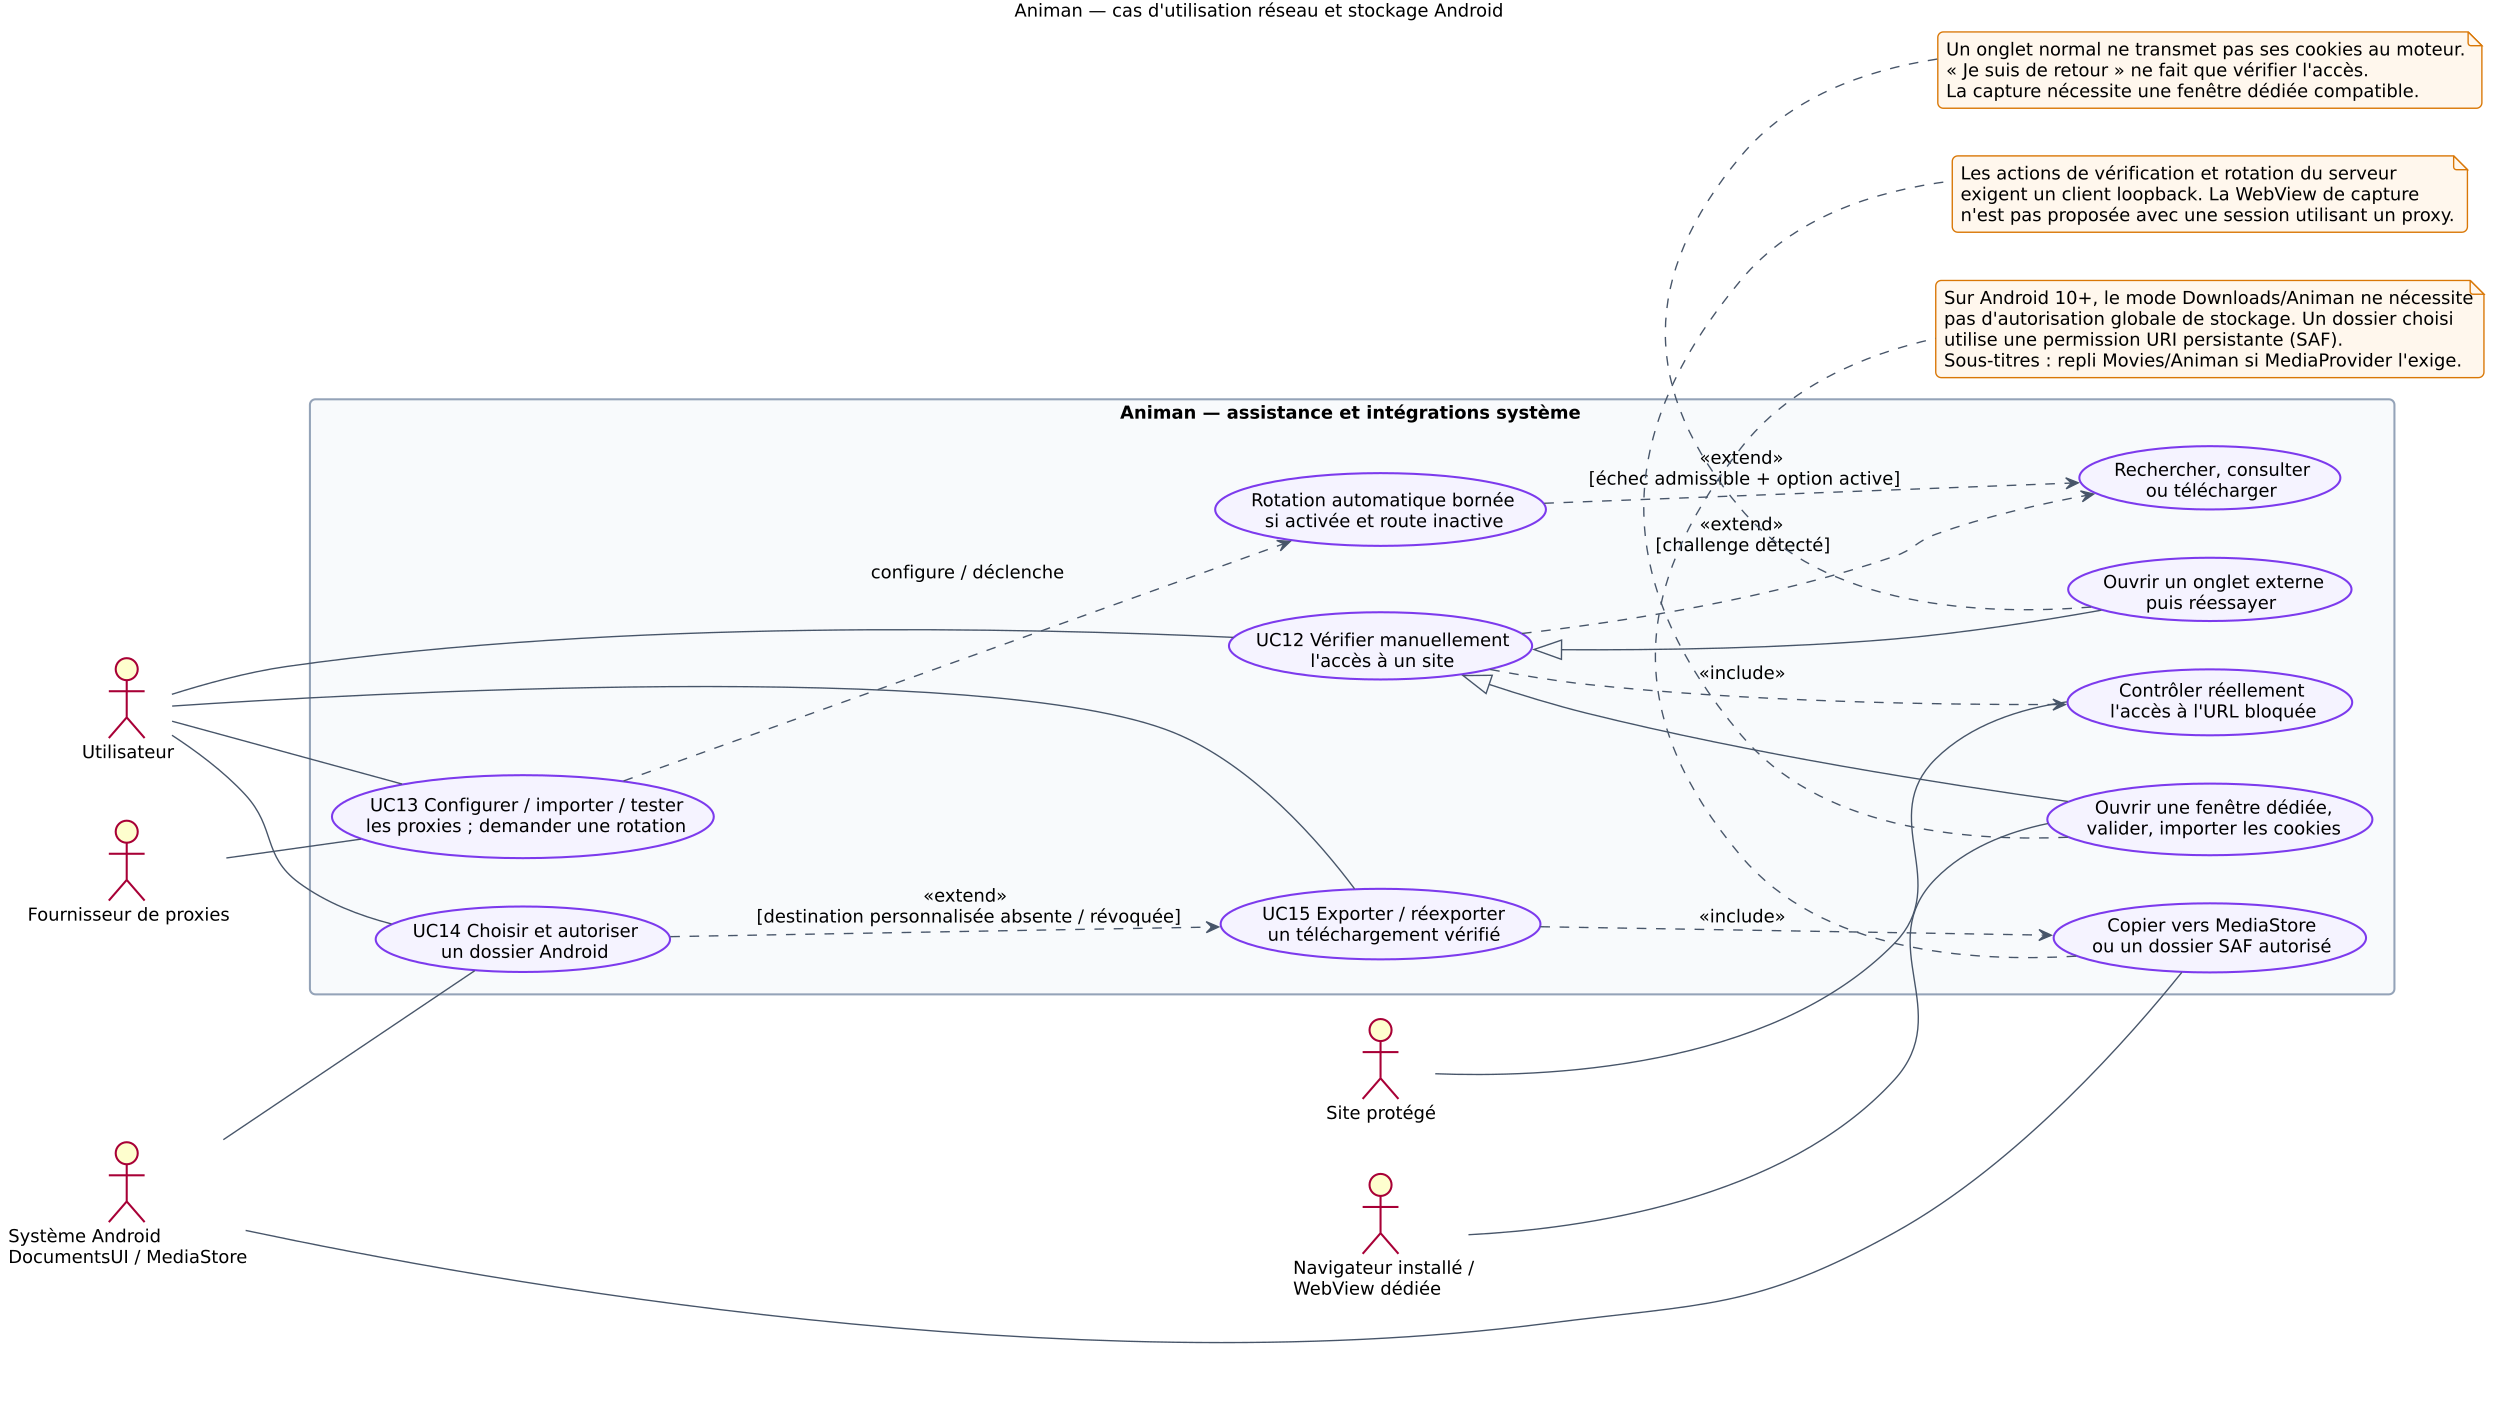
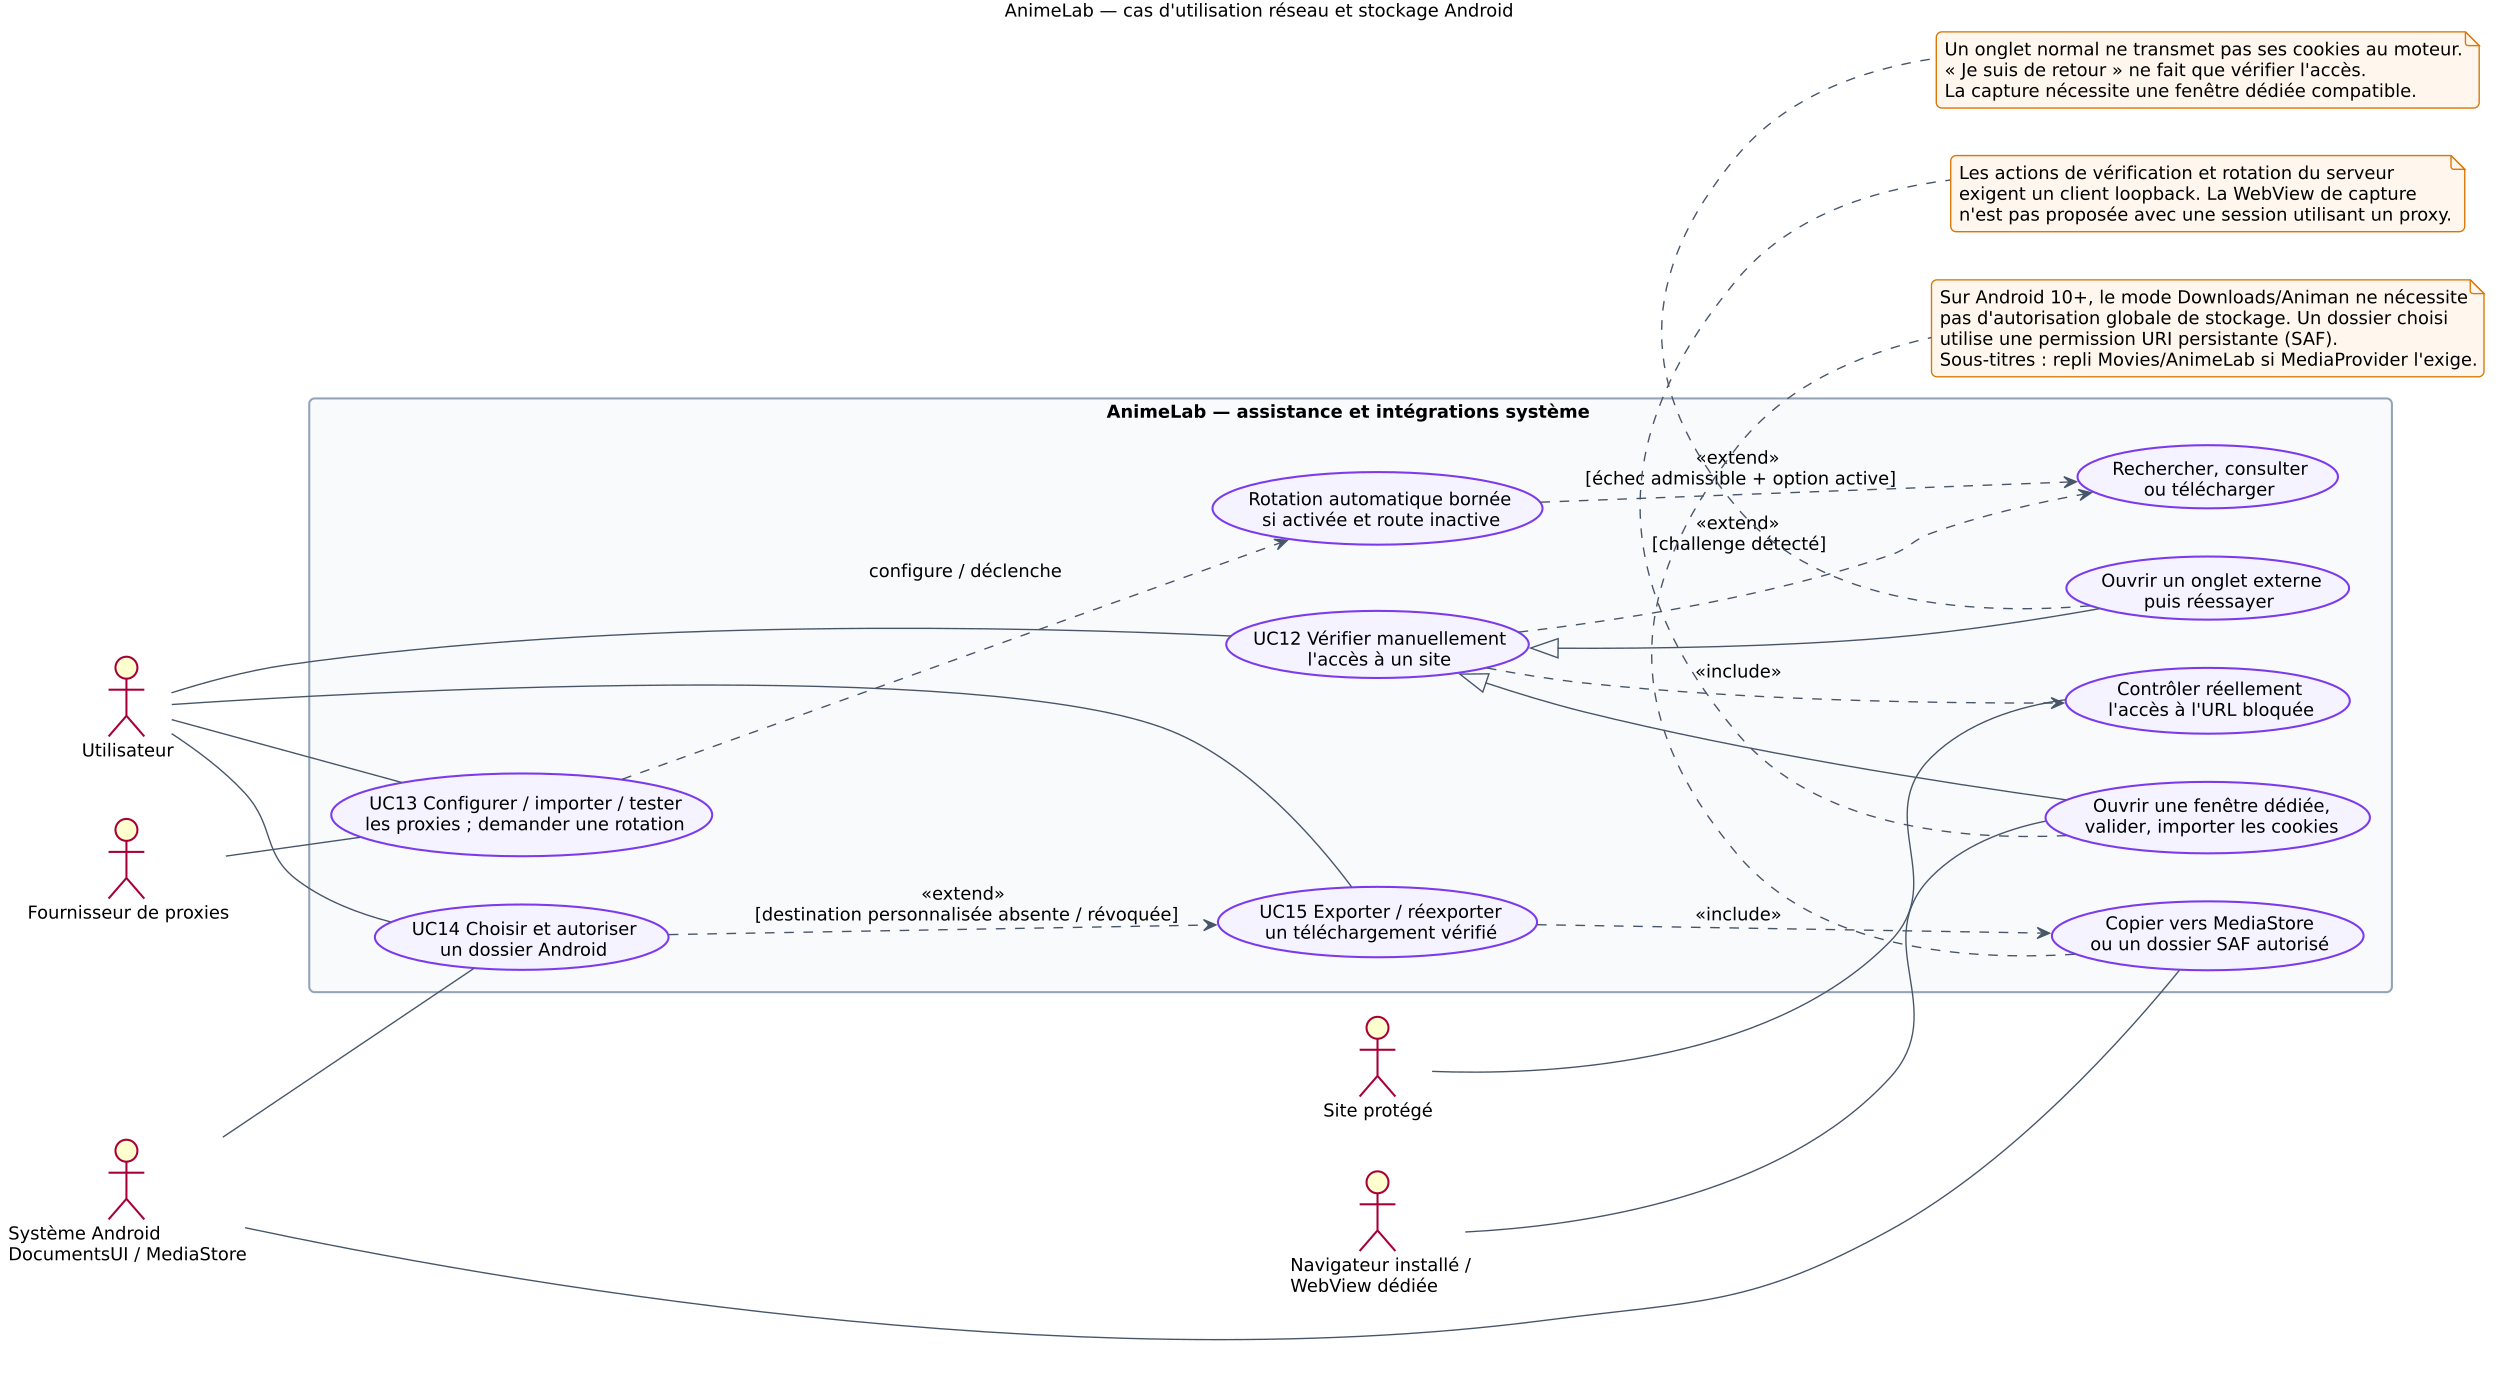
- <svg xmlns="http://www.w3.org/2000/svg" contentScriptType="application/ecmascript" contentStyleType="text/css" height="1017px" preserveAspectRatio="none" style="width:1815px;height:1017px;" version="1.1" viewBox="0 0 1815 1017" width="1815px" zoomAndPan="magnify">
+ <svg xmlns="http://www.w3.org/2000/svg" contentScriptType="application/ecmascript" contentStyleType="text/css" height="1017px" preserveAspectRatio="none" style="width:1819px;height:1017px;" version="1.1" viewBox="0 0 1819 1017" width="1819px" zoomAndPan="magnify">
  <defs />
  <g>
-     <text fill="#000000" font-family="DejaVu Sans" font-size="13" lengthAdjust="spacingAndGlyphs" textLength="348" x="736.5" y="12.067">Animan — cas d'utilisation réseau et stockage Android</text>
-     <rect fill="#F8FAFC" height="432" rx="4" ry="4" style="stroke: #94A3B8; stroke-width: 1.5;" width="1513.36" x="225" y="289.893" />
-     <text fill="#000000" font-family="DejaVu Sans" font-size="13" font-weight="bold" lengthAdjust="spacingAndGlyphs" textLength="337" x="813.18" y="303.96">Animan — assistance et intégrations système</text>
-     <ellipse cx="1604.353" cy="346.891" fill="#F5F3FF" rx="94.753" ry="22.978" style="stroke: #7C3AED; stroke-width: 1.5;" />
-     <text fill="#000000" font-family="DejaVu Sans" font-size="13" lengthAdjust="spacingAndGlyphs" textLength="139" x="1534.853" y="345.481">Rechercher, consulter</text>
-     <text fill="#000000" font-family="DejaVu Sans" font-size="13" lengthAdjust="spacingAndGlyphs" textLength="93" x="1557.853" y="360.613">ou télécharger</text>
+     <text fill="#000000" font-family="DejaVu Sans" font-size="13" lengthAdjust="spacingAndGlyphs" textLength="363" x="731" y="12.067">AnimeLab — cas d'utilisation réseau et stockage Android</text>
+     <rect fill="#F8FAFC" height="432" rx="4" ry="4" style="stroke: #94A3B8; stroke-width: 1.5;" width="1515.36" x="225" y="289.893" />
+     <text fill="#000000" font-family="DejaVu Sans" font-size="13" font-weight="bold" lengthAdjust="spacingAndGlyphs" textLength="355" x="805.18" y="303.96">AnimeLab — assistance et intégrations système</text>
+     <ellipse cx="1606.353" cy="346.891" fill="#F5F3FF" rx="94.753" ry="22.978" style="stroke: #7C3AED; stroke-width: 1.5;" />
+     <text fill="#000000" font-family="DejaVu Sans" font-size="13" lengthAdjust="spacingAndGlyphs" textLength="139" x="1536.853" y="345.481">Rechercher, consulter</text>
+     <text fill="#000000" font-family="DejaVu Sans" font-size="13" lengthAdjust="spacingAndGlyphs" textLength="93" x="1559.853" y="360.613">ou télécharger</text>
    <ellipse cx="1002.279" cy="468.895" fill="#F5F3FF" rx="110.059" ry="24.412" style="stroke: #7C3AED; stroke-width: 1.5;" />
    <text fill="#000000" font-family="DejaVu Sans" font-size="13" lengthAdjust="spacingAndGlyphs" textLength="181" x="911.779" y="469.088">UC12 Vérifier manuellement</text>
    <text fill="#000000" font-family="DejaVu Sans" font-size="13" lengthAdjust="spacingAndGlyphs" textLength="102" x="951.279" y="484.221">l'accès à un site</text>
-     <ellipse cx="1604.353" cy="427.893" fill="#F5F3FF" rx="102.853" ry="22.971" style="stroke: #7C3AED; stroke-width: 1.5;" />
-     <text fill="#000000" font-family="DejaVu Sans" font-size="13" lengthAdjust="spacingAndGlyphs" textLength="155" x="1526.853" y="426.934">Ouvrir un onglet externe</text>
-     <text fill="#000000" font-family="DejaVu Sans" font-size="13" lengthAdjust="spacingAndGlyphs" textLength="93" x="1557.853" y="442.066">puis réessayer</text>
-     <ellipse cx="1604.353" cy="594.895" fill="#F5F3FF" rx="118.013" ry="26.003" style="stroke: #7C3AED; stroke-width: 1.5;" />
-     <text fill="#000000" font-family="DejaVu Sans" font-size="13" lengthAdjust="spacingAndGlyphs" textLength="167" x="1520.853" y="590.71">Ouvrir une fenêtre dédiée,</text>
-     <text fill="#000000" font-family="DejaVu Sans" font-size="13" lengthAdjust="spacingAndGlyphs" textLength="179" x="1514.853" y="605.842">valider, importer les cookies</text>
-     <ellipse cx="1604.349" cy="509.891" fill="#F5F3FF" rx="103.359" ry="23.948" style="stroke: #7C3AED; stroke-width: 1.5;" />
-     <text fill="#000000" font-family="DejaVu Sans" font-size="13" lengthAdjust="spacingAndGlyphs" textLength="132" x="1538.349" y="505.743">Contrôler réellement</text>
-     <text fill="#000000" font-family="DejaVu Sans" font-size="13" lengthAdjust="spacingAndGlyphs" textLength="145" x="1531.849" y="520.875">l'accès à l'URL bloquée</text>
+     <ellipse cx="1606.353" cy="427.893" fill="#F5F3FF" rx="102.853" ry="22.971" style="stroke: #7C3AED; stroke-width: 1.5;" />
+     <text fill="#000000" font-family="DejaVu Sans" font-size="13" lengthAdjust="spacingAndGlyphs" textLength="155" x="1528.853" y="426.934">Ouvrir un onglet externe</text>
+     <text fill="#000000" font-family="DejaVu Sans" font-size="13" lengthAdjust="spacingAndGlyphs" textLength="93" x="1559.853" y="442.066">puis réessayer</text>
+     <ellipse cx="1606.353" cy="594.895" fill="#F5F3FF" rx="118.013" ry="26.003" style="stroke: #7C3AED; stroke-width: 1.5;" />
+     <text fill="#000000" font-family="DejaVu Sans" font-size="13" lengthAdjust="spacingAndGlyphs" textLength="167" x="1522.853" y="590.71">Ouvrir une fenêtre dédiée,</text>
+     <text fill="#000000" font-family="DejaVu Sans" font-size="13" lengthAdjust="spacingAndGlyphs" textLength="179" x="1516.853" y="605.842">valider, importer les cookies</text>
+     <ellipse cx="1606.349" cy="509.891" fill="#F5F3FF" rx="103.359" ry="23.948" style="stroke: #7C3AED; stroke-width: 1.5;" />
+     <text fill="#000000" font-family="DejaVu Sans" font-size="13" lengthAdjust="spacingAndGlyphs" textLength="132" x="1540.349" y="505.743">Contrôler réellement</text>
+     <text fill="#000000" font-family="DejaVu Sans" font-size="13" lengthAdjust="spacingAndGlyphs" textLength="145" x="1533.849" y="520.875">l'accès à l'URL bloquée</text>
    <ellipse cx="379.604" cy="592.894" fill="#F5F3FF" rx="138.604" ry="30.121" style="stroke: #7C3AED; stroke-width: 1.5;" />
    <text fill="#000000" font-family="DejaVu Sans" font-size="13" lengthAdjust="spacingAndGlyphs" textLength="222" x="268.604" y="588.948">UC13 Configurer / importer / tester</text>
    <text fill="#000000" font-family="DejaVu Sans" font-size="13" lengthAdjust="spacingAndGlyphs" textLength="228" x="265.604" y="604.08">les proxies ; demander une rotation</text>
    <ellipse cx="1002.281" cy="369.897" fill="#F5F3FF" rx="120.071" ry="26.414" style="stroke: #7C3AED; stroke-width: 1.5;" />
    <text fill="#000000" font-family="DejaVu Sans" font-size="13" lengthAdjust="spacingAndGlyphs" textLength="188" x="908.281" y="367.573">Rotation automatique bornée</text>
    <text fill="#000000" font-family="DejaVu Sans" font-size="13" lengthAdjust="spacingAndGlyphs" textLength="168" x="918.281" y="382.706">si activée et route inactive</text>
    <ellipse cx="379.598" cy="681.893" fill="#F5F3FF" rx="106.848" ry="23.77" style="stroke: #7C3AED; stroke-width: 1.5;" />
    <text fill="#000000" font-family="DejaVu Sans" font-size="13" lengthAdjust="spacingAndGlyphs" textLength="160" x="299.598" y="680.282">UC14 Choisir et autoriser</text>
    <text fill="#000000" font-family="DejaVu Sans" font-size="13" lengthAdjust="spacingAndGlyphs" textLength="119" x="320.098" y="695.415">un dossier Android</text>
    <ellipse cx="1002.283" cy="670.891" fill="#F5F3FF" rx="116.093" ry="25.619" style="stroke: #7C3AED; stroke-width: 1.5;" />
    <text fill="#000000" font-family="DejaVu Sans" font-size="13" lengthAdjust="spacingAndGlyphs" textLength="172" x="916.283" y="667.835">UC15 Exporter / réexporter</text>
    <text fill="#000000" font-family="DejaVu Sans" font-size="13" lengthAdjust="spacingAndGlyphs" textLength="164" x="920.283" y="682.968">un téléchargement vérifié</text>
-     <ellipse cx="1604.354" cy="680.894" fill="#F5F3FF" rx="113.404" ry="25.081" style="stroke: #7C3AED; stroke-width: 1.5;" />
-     <text fill="#000000" font-family="DejaVu Sans" font-size="13" lengthAdjust="spacingAndGlyphs" textLength="149" x="1529.854" y="676.231">Copier vers MediaStore</text>
-     <text fill="#000000" font-family="DejaVu Sans" font-size="13" lengthAdjust="spacingAndGlyphs" textLength="171" x="1518.854" y="691.364">ou un dossier SAF autorisé</text>
+     <ellipse cx="1606.354" cy="680.894" fill="#F5F3FF" rx="113.404" ry="25.081" style="stroke: #7C3AED; stroke-width: 1.5;" />
+     <text fill="#000000" font-family="DejaVu Sans" font-size="13" lengthAdjust="spacingAndGlyphs" textLength="149" x="1531.854" y="676.231">Copier vers MediaStore</text>
+     <text fill="#000000" font-family="DejaVu Sans" font-size="13" lengthAdjust="spacingAndGlyphs" textLength="171" x="1520.854" y="691.364">ou un dossier SAF autorisé</text>
    <ellipse cx="92" cy="485.823" fill="#FEFECE" rx="8" ry="8" style="stroke: #A80036; stroke-width: 1.5;" />
    <path d="M92,493.823 L92,520.823 M79,501.823 L105,501.823 M92,520.823 L79,535.823 M92,520.823 L105,535.823 " fill="none" style="stroke: #A80036; stroke-width: 1.5;" />
    <text fill="#000000" font-family="DejaVu Sans" font-size="13" lengthAdjust="spacingAndGlyphs" textLength="65" x="59.5" y="550.39">Utilisateur</text>
    <ellipse cx="1002.28" cy="860.253" fill="#FEFECE" rx="8" ry="8" style="stroke: #A80036; stroke-width: 1.5;" />
    <path d="M1002.28,868.253 L1002.28,895.253 M989.28,876.253 L1015.28,876.253 M1002.28,895.253 L989.28,910.253 M1002.28,895.253 L1015.28,910.253 " fill="none" style="stroke: #A80036; stroke-width: 1.5;" />
    <text fill="#000000" font-family="DejaVu Sans" font-size="13" lengthAdjust="spacingAndGlyphs" textLength="127" x="938.78" y="924.82">Navigateur installé /</text>
    <text fill="#000000" font-family="DejaVu Sans" font-size="13" lengthAdjust="spacingAndGlyphs" textLength="103" x="938.78" y="939.952">WebView dédiée</text>
    <ellipse cx="1002.28" cy="747.823" fill="#FEFECE" rx="8" ry="8" style="stroke: #A80036; stroke-width: 1.5;" />
    <path d="M1002.28,755.823 L1002.28,782.823 M989.28,763.823 L1015.28,763.823 M1002.28,782.823 L989.28,797.823 M1002.28,782.823 L1015.28,797.823 " fill="none" style="stroke: #A80036; stroke-width: 1.5;" />
    <text fill="#000000" font-family="DejaVu Sans" font-size="13" lengthAdjust="spacingAndGlyphs" textLength="79" x="962.78" y="812.39">Site protégé</text>
    <ellipse cx="92" cy="603.823" fill="#FEFECE" rx="8" ry="8" style="stroke: #A80036; stroke-width: 1.5;" />
    <path d="M92,611.823 L92,638.823 M79,619.823 L105,619.823 M92,638.823 L79,653.823 M92,638.823 L105,653.823 " fill="none" style="stroke: #A80036; stroke-width: 1.5;" />
    <text fill="#000000" font-family="DejaVu Sans" font-size="13" lengthAdjust="spacingAndGlyphs" textLength="144" x="20" y="668.39">Fournisseur de proxies</text>
    <ellipse cx="92" cy="837.253" fill="#FEFECE" rx="8" ry="8" style="stroke: #A80036; stroke-width: 1.5;" />
    <path d="M92,845.253 L92,872.253 M79,853.253 L105,853.253 M92,872.253 L79,887.253 M92,872.253 L105,887.253 " fill="none" style="stroke: #A80036; stroke-width: 1.5;" />
    <text fill="#000000" font-family="DejaVu Sans" font-size="13" lengthAdjust="spacingAndGlyphs" textLength="110" x="6" y="901.82">Système Android</text>
    <text fill="#000000" font-family="DejaVu Sans" font-size="13" lengthAdjust="spacingAndGlyphs" textLength="172" x="6" y="916.952">DocumentsUI / MediaStore</text>
-     <path d="M1406.85,27.193 L1406.85,74.591 A4,4 0 0 0 1410.85,78.591 L1797.85,78.591 A4,4 0 0 0 1801.85,74.591 L1801.85,33.193 L1791.85,23.193 L1410.85,23.193 A4,4 0 0 0 1406.85,27.193 " fill="#FFF7ED" style="stroke: #D97706; stroke-width: 1.0;" />
-     <path d="M1791.85,23.193 L1791.85,31.193 A2,2 0 0 0 1793.85,33.193 L1801.85,33.193 L1791.85,23.193 " fill="#FFF7ED" style="stroke: #D97706; stroke-width: 1.0;" />
-     <text fill="#000000" font-family="DejaVu Sans" font-size="13" lengthAdjust="spacingAndGlyphs" textLength="374" x="1412.85" y="40.26">Un onglet normal ne transmet pas ses cookies au moteur.</text>
-     <text fill="#000000" font-family="DejaVu Sans" font-size="13" lengthAdjust="spacingAndGlyphs" textLength="297" x="1412.85" y="55.392">« Je suis de retour » ne fait que vérifier l'accès.</text>
-     <text fill="#000000" font-family="DejaVu Sans" font-size="13" lengthAdjust="spacingAndGlyphs" textLength="337" x="1412.85" y="70.525">La capture nécessite une fenêtre dédiée compatible.</text>
-     <path d="M1417.35,117.193 L1417.35,164.591 A4,4 0 0 0 1421.35,168.591 L1787.35,168.591 A4,4 0 0 0 1791.35,164.591 L1791.35,123.193 L1781.35,113.193 L1421.35,113.193 A4,4 0 0 0 1417.35,117.193 " fill="#FFF7ED" style="stroke: #D97706; stroke-width: 1.0;" />
-     <path d="M1781.35,113.193 L1781.35,121.193 A2,2 0 0 0 1783.35,123.193 L1791.35,123.193 L1781.35,113.193 " fill="#FFF7ED" style="stroke: #D97706; stroke-width: 1.0;" />
-     <text fill="#000000" font-family="DejaVu Sans" font-size="13" lengthAdjust="spacingAndGlyphs" textLength="308" x="1423.35" y="130.26">Les actions de vérification et rotation du serveur</text>
-     <text fill="#000000" font-family="DejaVu Sans" font-size="13" lengthAdjust="spacingAndGlyphs" textLength="322" x="1423.35" y="145.393">exigent un client loopback. La WebView de capture</text>
-     <text fill="#000000" font-family="DejaVu Sans" font-size="13" lengthAdjust="spacingAndGlyphs" textLength="353" x="1423.35" y="160.525">n'est pas proposée avec une session utilisant un proxy.</text>
-     <path d="M1405.35,207.623 L1405.35,270.154 A4,4 0 0 0 1409.35,274.154 L1799.35,274.154 A4,4 0 0 0 1803.35,270.154 L1803.35,213.623 L1793.35,203.623 L1409.35,203.623 A4,4 0 0 0 1405.35,207.623 " fill="#FFF7ED" style="stroke: #D97706; stroke-width: 1.0;" />
-     <path d="M1793.35,203.623 L1793.35,211.623 A2,2 0 0 0 1795.35,213.623 L1803.35,213.623 L1793.35,203.623 " fill="#FFF7ED" style="stroke: #D97706; stroke-width: 1.0;" />
+     <path d="M1408.85,27.193 L1408.85,74.591 A4,4 0 0 0 1412.85,78.591 L1799.85,78.591 A4,4 0 0 0 1803.85,74.591 L1803.85,33.193 L1793.85,23.193 L1412.85,23.193 A4,4 0 0 0 1408.85,27.193 " fill="#FFF7ED" style="stroke: #D97706; stroke-width: 1.0;" />
+     <path d="M1793.85,23.193 L1793.85,31.193 A2,2 0 0 0 1795.85,33.193 L1803.85,33.193 L1793.85,23.193 " fill="#FFF7ED" style="stroke: #D97706; stroke-width: 1.0;" />
+     <text fill="#000000" font-family="DejaVu Sans" font-size="13" lengthAdjust="spacingAndGlyphs" textLength="374" x="1414.85" y="40.26">Un onglet normal ne transmet pas ses cookies au moteur.</text>
+     <text fill="#000000" font-family="DejaVu Sans" font-size="13" lengthAdjust="spacingAndGlyphs" textLength="297" x="1414.85" y="55.392">« Je suis de retour » ne fait que vérifier l'accès.</text>
+     <text fill="#000000" font-family="DejaVu Sans" font-size="13" lengthAdjust="spacingAndGlyphs" textLength="337" x="1414.85" y="70.525">La capture nécessite une fenêtre dédiée compatible.</text>
+     <path d="M1419.35,117.193 L1419.35,164.591 A4,4 0 0 0 1423.35,168.591 L1789.35,168.591 A4,4 0 0 0 1793.35,164.591 L1793.35,123.193 L1783.35,113.193 L1423.35,113.193 A4,4 0 0 0 1419.35,117.193 " fill="#FFF7ED" style="stroke: #D97706; stroke-width: 1.0;" />
+     <path d="M1783.35,113.193 L1783.35,121.193 A2,2 0 0 0 1785.35,123.193 L1793.35,123.193 L1783.35,113.193 " fill="#FFF7ED" style="stroke: #D97706; stroke-width: 1.0;" />
+     <text fill="#000000" font-family="DejaVu Sans" font-size="13" lengthAdjust="spacingAndGlyphs" textLength="308" x="1425.35" y="130.26">Les actions de vérification et rotation du serveur</text>
+     <text fill="#000000" font-family="DejaVu Sans" font-size="13" lengthAdjust="spacingAndGlyphs" textLength="322" x="1425.35" y="145.393">exigent un client loopback. La WebView de capture</text>
+     <text fill="#000000" font-family="DejaVu Sans" font-size="13" lengthAdjust="spacingAndGlyphs" textLength="353" x="1425.35" y="160.525">n'est pas proposée avec une session utilisant un proxy.</text>
+     <path d="M1405.35,207.623 L1405.35,270.154 A4,4 0 0 0 1409.35,274.154 L1803.35,274.154 A4,4 0 0 0 1807.35,270.154 L1807.35,213.623 L1797.35,203.623 L1409.35,203.623 A4,4 0 0 0 1405.35,207.623 " fill="#FFF7ED" style="stroke: #D97706; stroke-width: 1.0;" />
+     <path d="M1797.35,203.623 L1797.35,211.623 A2,2 0 0 0 1799.35,213.623 L1807.35,213.623 L1797.35,203.623 " fill="#FFF7ED" style="stroke: #D97706; stroke-width: 1.0;" />
    <text fill="#000000" font-family="DejaVu Sans" font-size="13" lengthAdjust="spacingAndGlyphs" textLength="377" x="1411.35" y="220.69">Sur Android 10+, le mode Downloads/Animan ne nécessite</text>
    <text fill="#000000" font-family="DejaVu Sans" font-size="13" lengthAdjust="spacingAndGlyphs" textLength="362" x="1411.35" y="235.822">pas d'autorisation globale de stockage. Un dossier choisi</text>
    <text fill="#000000" font-family="DejaVu Sans" font-size="13" lengthAdjust="spacingAndGlyphs" textLength="283" x="1411.35" y="250.955">utilise une permission URI persistante (SAF).</text>
-     <text fill="#000000" font-family="DejaVu Sans" font-size="13" lengthAdjust="spacingAndGlyphs" textLength="366" x="1411.35" y="266.088">Sous-titres : repli Movies/Animan si MediaProvider l'exige.</text>
+     <text fill="#000000" font-family="DejaVu Sans" font-size="13" lengthAdjust="spacingAndGlyphs" textLength="381" x="1411.35" y="266.088">Sous-titres : repli Movies/AnimeLab si MediaProvider l'exige.</text>
    <path d="M124.78,504.073 C147.63,496.853 179.34,487.963 208,483.893 C452.12,449.213 742.69,455.693 895.4,462.733 " fill="none" id="U-Challenge" style="stroke: #475569; stroke-width: 1.0;" />
    <path d="M124.93,523.613 C165.03,534.563 235.43,553.783 291.9,569.213 " fill="none" id="U-Proxy" style="stroke: #475569; stroke-width: 1.0;" />
    <path d="M124.85,533.783 C141.91,544.913 162.54,560.093 178,576.893 C200.56,601.393 190.2,621.103 217,640.893 C236.56,655.333 260.68,664.713 284.27,670.793 " fill="none" id="U-Permission" style="stroke: #475569; stroke-width: 1.0;" />
    <path d="M124.98,512.613 C251.62,504.083 717.57,477.103 852.21,531.893 C909.73,555.293 958.44,611.933 983.39,645.243 " fill="none" id="U-Export" style="stroke: #475569; stroke-width: 1.0;" />
-     <path d="M1066.12,896.403 C1149.45,892.173 1295.3,871.683 1375.35,783.893 C1419.98,734.933 1358.77,684.993 1405.35,637.893 C1426.93,616.063 1456.8,604.123 1486.8,597.863 " fill="none" id="Browser-Capture" style="stroke: #475569; stroke-width: 1.0;" />
-     <path d="M1042,779.543 C1117.53,782.433 1284.97,777.293 1375.35,684.893 C1418.02,641.263 1361.85,593.693 1405.35,550.893 C1430.43,526.203 1466.24,514.563 1500.51,509.543 " fill="none" id="Site-Recheck" style="stroke: #475569; stroke-width: 1.0;" />
+     <path d="M1066.12,896.403 C1149.45,892.173 1295.3,871.683 1375.35,783.893 C1419.98,734.933 1358.72,684.943 1405.35,637.893 C1427.35,615.683 1457.86,603.673 1488.42,597.453 " fill="none" id="Browser-Capture" style="stroke: #475569; stroke-width: 1.0;" />
+     <path d="M1042,779.543 C1117.53,782.433 1284.97,777.293 1375.35,684.893 C1418.02,641.263 1361.81,593.653 1405.35,550.893 C1431.02,525.683 1467.77,514.013 1502.79,509.123 " fill="none" id="Site-Recheck" style="stroke: #475569; stroke-width: 1.0;" />
    <path d="M164.33,622.893 C193.91,618.753 228.99,613.843 262.12,609.203 " fill="none" id="Provider-Proxy" style="stroke: #475569; stroke-width: 1.0;" />
    <path d="M162.14,827.413 C219.92,788.563 299.86,734.823 344.66,704.713 " fill="none" id="Android-Permission" style="stroke: #475569; stroke-width: 1.0;" />
-     <path d="M178.33,893.283 C355,930.763 773.47,1005.643 1122.35,960.893 C1237.61,946.103 1273.62,951.053 1375.35,894.893 C1465.89,844.903 1547.93,750.803 1583.99,705.933 " fill="none" id="Android-Copy" style="stroke: #475569; stroke-width: 1.0;" />
-     <path d="M1104.94,459.913 C1180.98,451.113 1286.68,434.403 1375.35,403.893 C1389.64,398.973 1391.14,393.023 1405.35,387.893 C1440.46,375.193 1480.57,365.963 1515.46,359.523 " fill="none" id="Challenge-&gt;Work" style="stroke: #475569; stroke-width: 1.0; stroke-dasharray: 7.0,7.0;" />
-     <polygon fill="#475569" points="1519.97,358.703,1510.397,356.389,1515.052,359.603,1511.838,364.259,1519.97,358.703" style="stroke: #475569; stroke-width: 1.0;" />
+     <path d="M178.33,893.283 C355,930.763 773.47,1005.643 1122.35,960.893 C1237.61,946.103 1273.5,950.833 1375.35,894.893 C1466.42,844.863 1549.31,750.793 1585.77,705.923 " fill="none" id="Android-Copy" style="stroke: #475569; stroke-width: 1.0;" />
+     <path d="M1104.94,459.913 C1180.98,451.113 1286.68,434.403 1375.35,403.893 C1389.64,398.973 1391.14,393.013 1405.35,387.893 C1440.97,375.043 1481.68,365.783 1517.04,359.343 " fill="none" id="Challenge-&gt;Work" style="stroke: #475569; stroke-width: 1.0; stroke-dasharray: 7.0,7.0;" />
+     <polygon fill="#475569" points="1521.63,358.523,1512.063,356.183,1516.709,359.41,1513.482,364.056,1521.63,358.523" style="stroke: #475569; stroke-width: 1.0;" />
    <text fill="#000000" font-family="DejaVu Sans" font-size="13" lengthAdjust="spacingAndGlyphs" textLength="60" x="1233.85" y="384.96">«extend»</text>
    <text fill="#000000" font-family="DejaVu Sans" font-size="13" lengthAdjust="spacingAndGlyphs" textLength="124" x="1201.85" y="400.092">[challenge détecté]</text>
-     <path d="M1133.25,471.693 C1204.8,472.093 1295.12,470.723 1375.35,463.893 C1425.66,459.603 1481.68,450.813 1525.6,442.993 " fill="none" id="Challenge&lt;-External" style="stroke: #475569; stroke-width: 1.0;" />
-     <polygon fill="none" points="1133.61,478.693,1113.67,471.533,1133.73,464.693,1133.61,478.693" style="stroke: #475569; stroke-width: 1.0;" />
-     <path d="M1080.93,496.833 C1103.74,504.373 1128.87,512.063 1152.35,517.893 C1270.69,547.263 1409.26,569.093 1501.26,581.873 " fill="none" id="Challenge&lt;-Capture" style="stroke: #475569; stroke-width: 1.0;" />
-     <polygon fill="none" points="1078.88,503.523,1062.18,490.473,1083.37,490.263,1078.88,503.523" style="stroke: #475569; stroke-width: 1.0;" />
-     <path d="M1081.85,486.033 C1104.5,490.323 1129.31,494.403 1152.35,496.893 C1268.83,509.423 1403.15,511.753 1494.7,511.523 " fill="none" id="Challenge-&gt;Recheck" style="stroke: #475569; stroke-width: 1.0; stroke-dasharray: 7.0,7.0;" />
-     <polygon fill="#475569" points="1499.43,511.503,1490.407,507.554,1494.43,511.531,1490.453,515.554,1499.43,511.503" style="stroke: #475569; stroke-width: 1.0;" />
+     <path d="M1133.24,471.643 C1204.8,472.033 1295.11,470.673 1375.35,463.893 C1426.2,459.593 1482.83,450.773 1527.18,442.943 " fill="none" id="Challenge&lt;-External" style="stroke: #475569; stroke-width: 1.0;" />
+     <polygon fill="none" points="1133.61,478.653,1113.67,471.493,1133.72,464.653,1133.61,478.653" style="stroke: #475569; stroke-width: 1.0;" />
+     <path d="M1080.93,496.843 C1103.74,504.383 1128.87,512.063 1152.35,517.893 C1271.4,547.393 1410.85,569.233 1503.25,581.973 " fill="none" id="Challenge&lt;-Capture" style="stroke: #475569; stroke-width: 1.0;" />
+     <polygon fill="none" points="1078.87,503.533,1062.18,490.483,1083.37,490.273,1078.87,503.533" style="stroke: #475569; stroke-width: 1.0;" />
+     <path d="M1081.85,486.033 C1104.5,490.323 1129.31,494.413 1152.35,496.893 C1269.54,509.493 1404.7,511.803 1496.67,511.543 " fill="none" id="Challenge-&gt;Recheck" style="stroke: #475569; stroke-width: 1.0; stroke-dasharray: 7.0,7.0;" />
+     <polygon fill="#475569" points="1501.43,511.523,1492.419,507.548,1496.43,511.537,1492.441,515.548,1501.43,511.523" style="stroke: #475569; stroke-width: 1.0;" />
    <text fill="#000000" font-family="DejaVu Sans" font-size="13" lengthAdjust="spacingAndGlyphs" textLength="61" x="1233.35" y="492.96">«include»</text>
-     <path d="M1121.12,365.373 C1232.89,361.083 1398.96,354.723 1504.15,350.693 " fill="none" id="Rotate-&gt;Work" style="stroke: #475569; stroke-width: 1.0; stroke-dasharray: 7.0,7.0;" />
-     <polygon fill="#475569" points="1508.85,350.513,1499.697,346.876,1503.854,350.713,1500.017,354.869,1508.85,350.513" style="stroke: #475569; stroke-width: 1.0;" />
-     <text fill="#000000" font-family="DejaVu Sans" font-size="13" lengthAdjust="spacingAndGlyphs" textLength="60" x="1233.85" y="336.72">«extend»</text>
-     <text fill="#000000" font-family="DejaVu Sans" font-size="13" lengthAdjust="spacingAndGlyphs" textLength="221" x="1153.35" y="351.853">[échec admissible + option active]</text>
+     <path d="M1120.79,365.403 C1233.03,361.113 1400.3,354.723 1506.05,350.683 " fill="none" id="Rotate-&gt;Work" style="stroke: #475569; stroke-width: 1.0; stroke-dasharray: 7.0,7.0;" />
+     <polygon fill="#475569" points="1510.78,350.503,1501.638,346.84,1505.783,350.688,1501.935,354.834,1510.78,350.503" style="stroke: #475569; stroke-width: 1.0;" />
+     <text fill="#000000" font-family="DejaVu Sans" font-size="13" lengthAdjust="spacingAndGlyphs" textLength="60" x="1233.85" y="337.39">«extend»</text>
+     <text fill="#000000" font-family="DejaVu Sans" font-size="13" lengthAdjust="spacingAndGlyphs" textLength="221" x="1153.35" y="352.522">[échec admissible + option active]</text>
    <path d="M452.71,566.983 C573.19,523.693 813.81,437.243 932.22,394.703 " fill="none" id="Proxy-&gt;Rotate" style="stroke: #475569; stroke-width: 1.0; stroke-dasharray: 7.0,7.0;" />
    <polygon fill="#475569" points="936.69,393.093,926.868,392.366,931.984,394.781,929.569,399.896,936.69,393.093" style="stroke: #475569; stroke-width: 1.0;" />
    <text fill="#000000" font-family="DejaVu Sans" font-size="13" lengthAdjust="spacingAndGlyphs" textLength="136" x="632.21" y="419.85">configure / déclenche</text>
-     <path d="M1118.27,672.803 C1223.37,674.553 1378.18,677.133 1484.49,678.903 " fill="none" id="Export-&gt;Copy" style="stroke: #475569; stroke-width: 1.0; stroke-dasharray: 7.0,7.0;" />
-     <polygon fill="#475569" points="1489.27,678.983,1480.34,674.829,1484.271,678.897,1480.203,682.828,1489.27,678.983" style="stroke: #475569; stroke-width: 1.0;" />
+     <path d="M1118.3,672.803 C1223.88,674.553 1379.67,677.143 1486.46,678.913 " fill="none" id="Export-&gt;Copy" style="stroke: #475569; stroke-width: 1.0; stroke-dasharray: 7.0,7.0;" />
+     <polygon fill="#475569" points="1491.27,678.993,1482.34,674.839,1486.271,678.907,1482.203,682.838,1491.27,678.993" style="stroke: #475569; stroke-width: 1.0;" />
    <text fill="#000000" font-family="DejaVu Sans" font-size="13" lengthAdjust="spacingAndGlyphs" textLength="61" x="1233.35" y="669.64">«include»</text>
    <path d="M486.6,680.013 C595.68,678.073 765.39,675.073 879.81,673.043 " fill="none" id="Permission-&gt;Export" style="stroke: #475569; stroke-width: 1.0; stroke-dasharray: 7.0,7.0;" />
    <polygon fill="#475569" points="884.73,672.953,875.663,669.108,879.731,673.038,875.8,677.106,884.73,672.953" style="stroke: #475569; stroke-width: 1.0;" />
    <text fill="#000000" font-family="DejaVu Sans" font-size="13" lengthAdjust="spacingAndGlyphs" textLength="60" x="670.21" y="654.61">«extend»</text>
    <text fill="#000000" font-family="DejaVu Sans" font-size="13" lengthAdjust="spacingAndGlyphs" textLength="302" x="549.21" y="669.742">[destination personnalisée absente / révoquée]</text>
-     <path d="M1518.2,440.713 C1438.86,447.083 1324.54,441.393 1263.85,369.393 C1190.52,282.393 1191.02,200.803 1263.85,113.393 C1298.96,71.253 1352.3,51.213 1406.41,42.873 " fill="none" id="External-GMN250" style="stroke: #475569; stroke-width: 1.0; stroke-dasharray: 7.0,7.0;" />
-     <path d="M1501.32,607.843 C1423.28,611.263 1320.18,600.803 1263.85,533.393 C1169.81,420.843 1169.97,316.073 1263.85,203.393 C1301.26,158.483 1359.39,138.673 1417.09,131.373 " fill="none" id="Capture-GMN253" style="stroke: #475569; stroke-width: 1.0; stroke-dasharray: 7.0,7.0;" />
-     <path d="M1507.35,694.173 C1428.71,698.883 1321.76,690.303 1263.85,621.393 C1179.21,520.673 1183.09,429.233 1263.85,325.393 C1298.02,281.453 1351.09,257.853 1405.25,245.663 " fill="none" id="Copy-GMN256" style="stroke: #475569; stroke-width: 1.0; stroke-dasharray: 7.0,7.0;" />
+     <path d="M1520.46,440.823 C1440.64,447.413 1325.12,442.003 1263.85,369.393 C1190.48,282.423 1190.98,200.763 1263.85,113.393 C1299.47,70.683 1353.72,50.603 1408.61,42.393 " fill="none" id="External-GMN291" style="stroke: #475569; stroke-width: 1.0; stroke-dasharray: 7.0,7.0;" />
+     <path d="M1503.54,608.003 C1424.95,611.643 1320.73,601.393 1263.85,533.393 C1169.75,420.883 1169.91,316.023 1263.85,203.393 C1301.69,158.013 1360.57,138.183 1418.91,130.993 " fill="none" id="Capture-GMN294" style="stroke: #475569; stroke-width: 1.0; stroke-dasharray: 7.0,7.0;" />
+     <path d="M1509.58,694.313 C1430.42,699.243 1322.32,690.893 1263.85,621.393 C1179.16,520.713 1183.01,429.183 1263.85,325.393 C1298.05,281.483 1351.04,257.833 1405.21,245.593 " fill="none" id="Copy-GMN297" style="stroke: #475569; stroke-width: 1.0; stroke-dasharray: 7.0,7.0;" />
  </g>
</svg>
